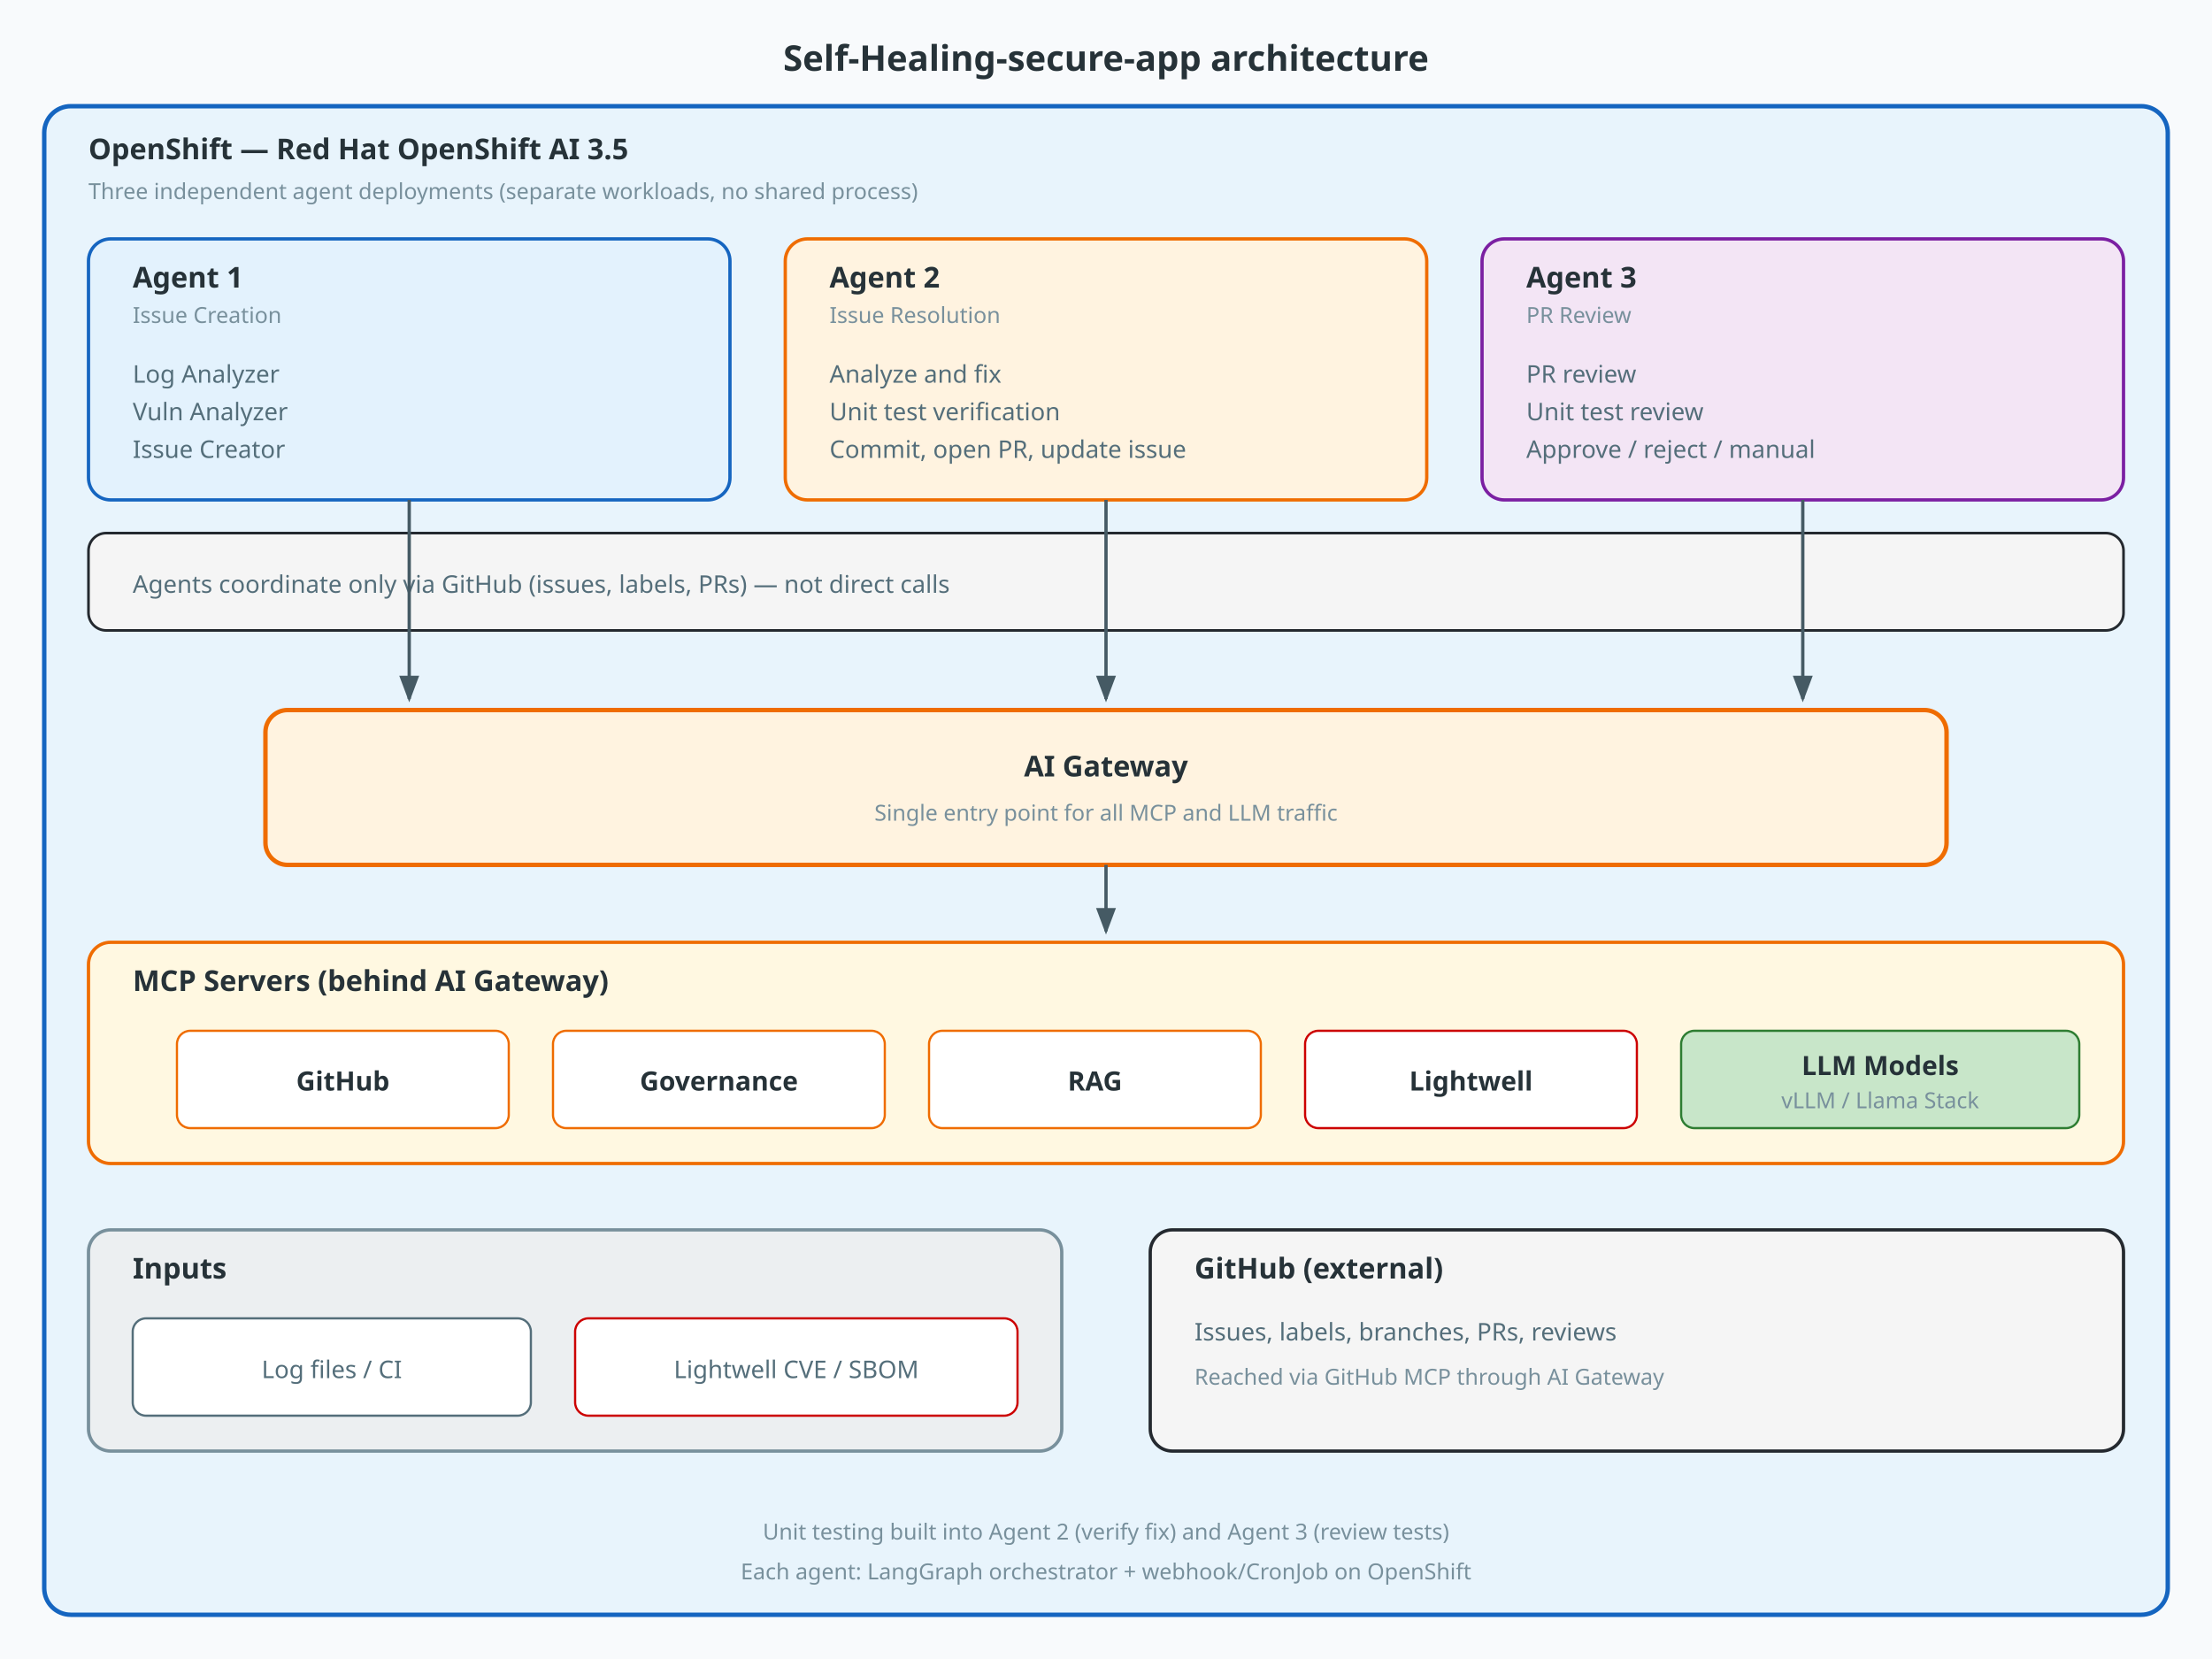
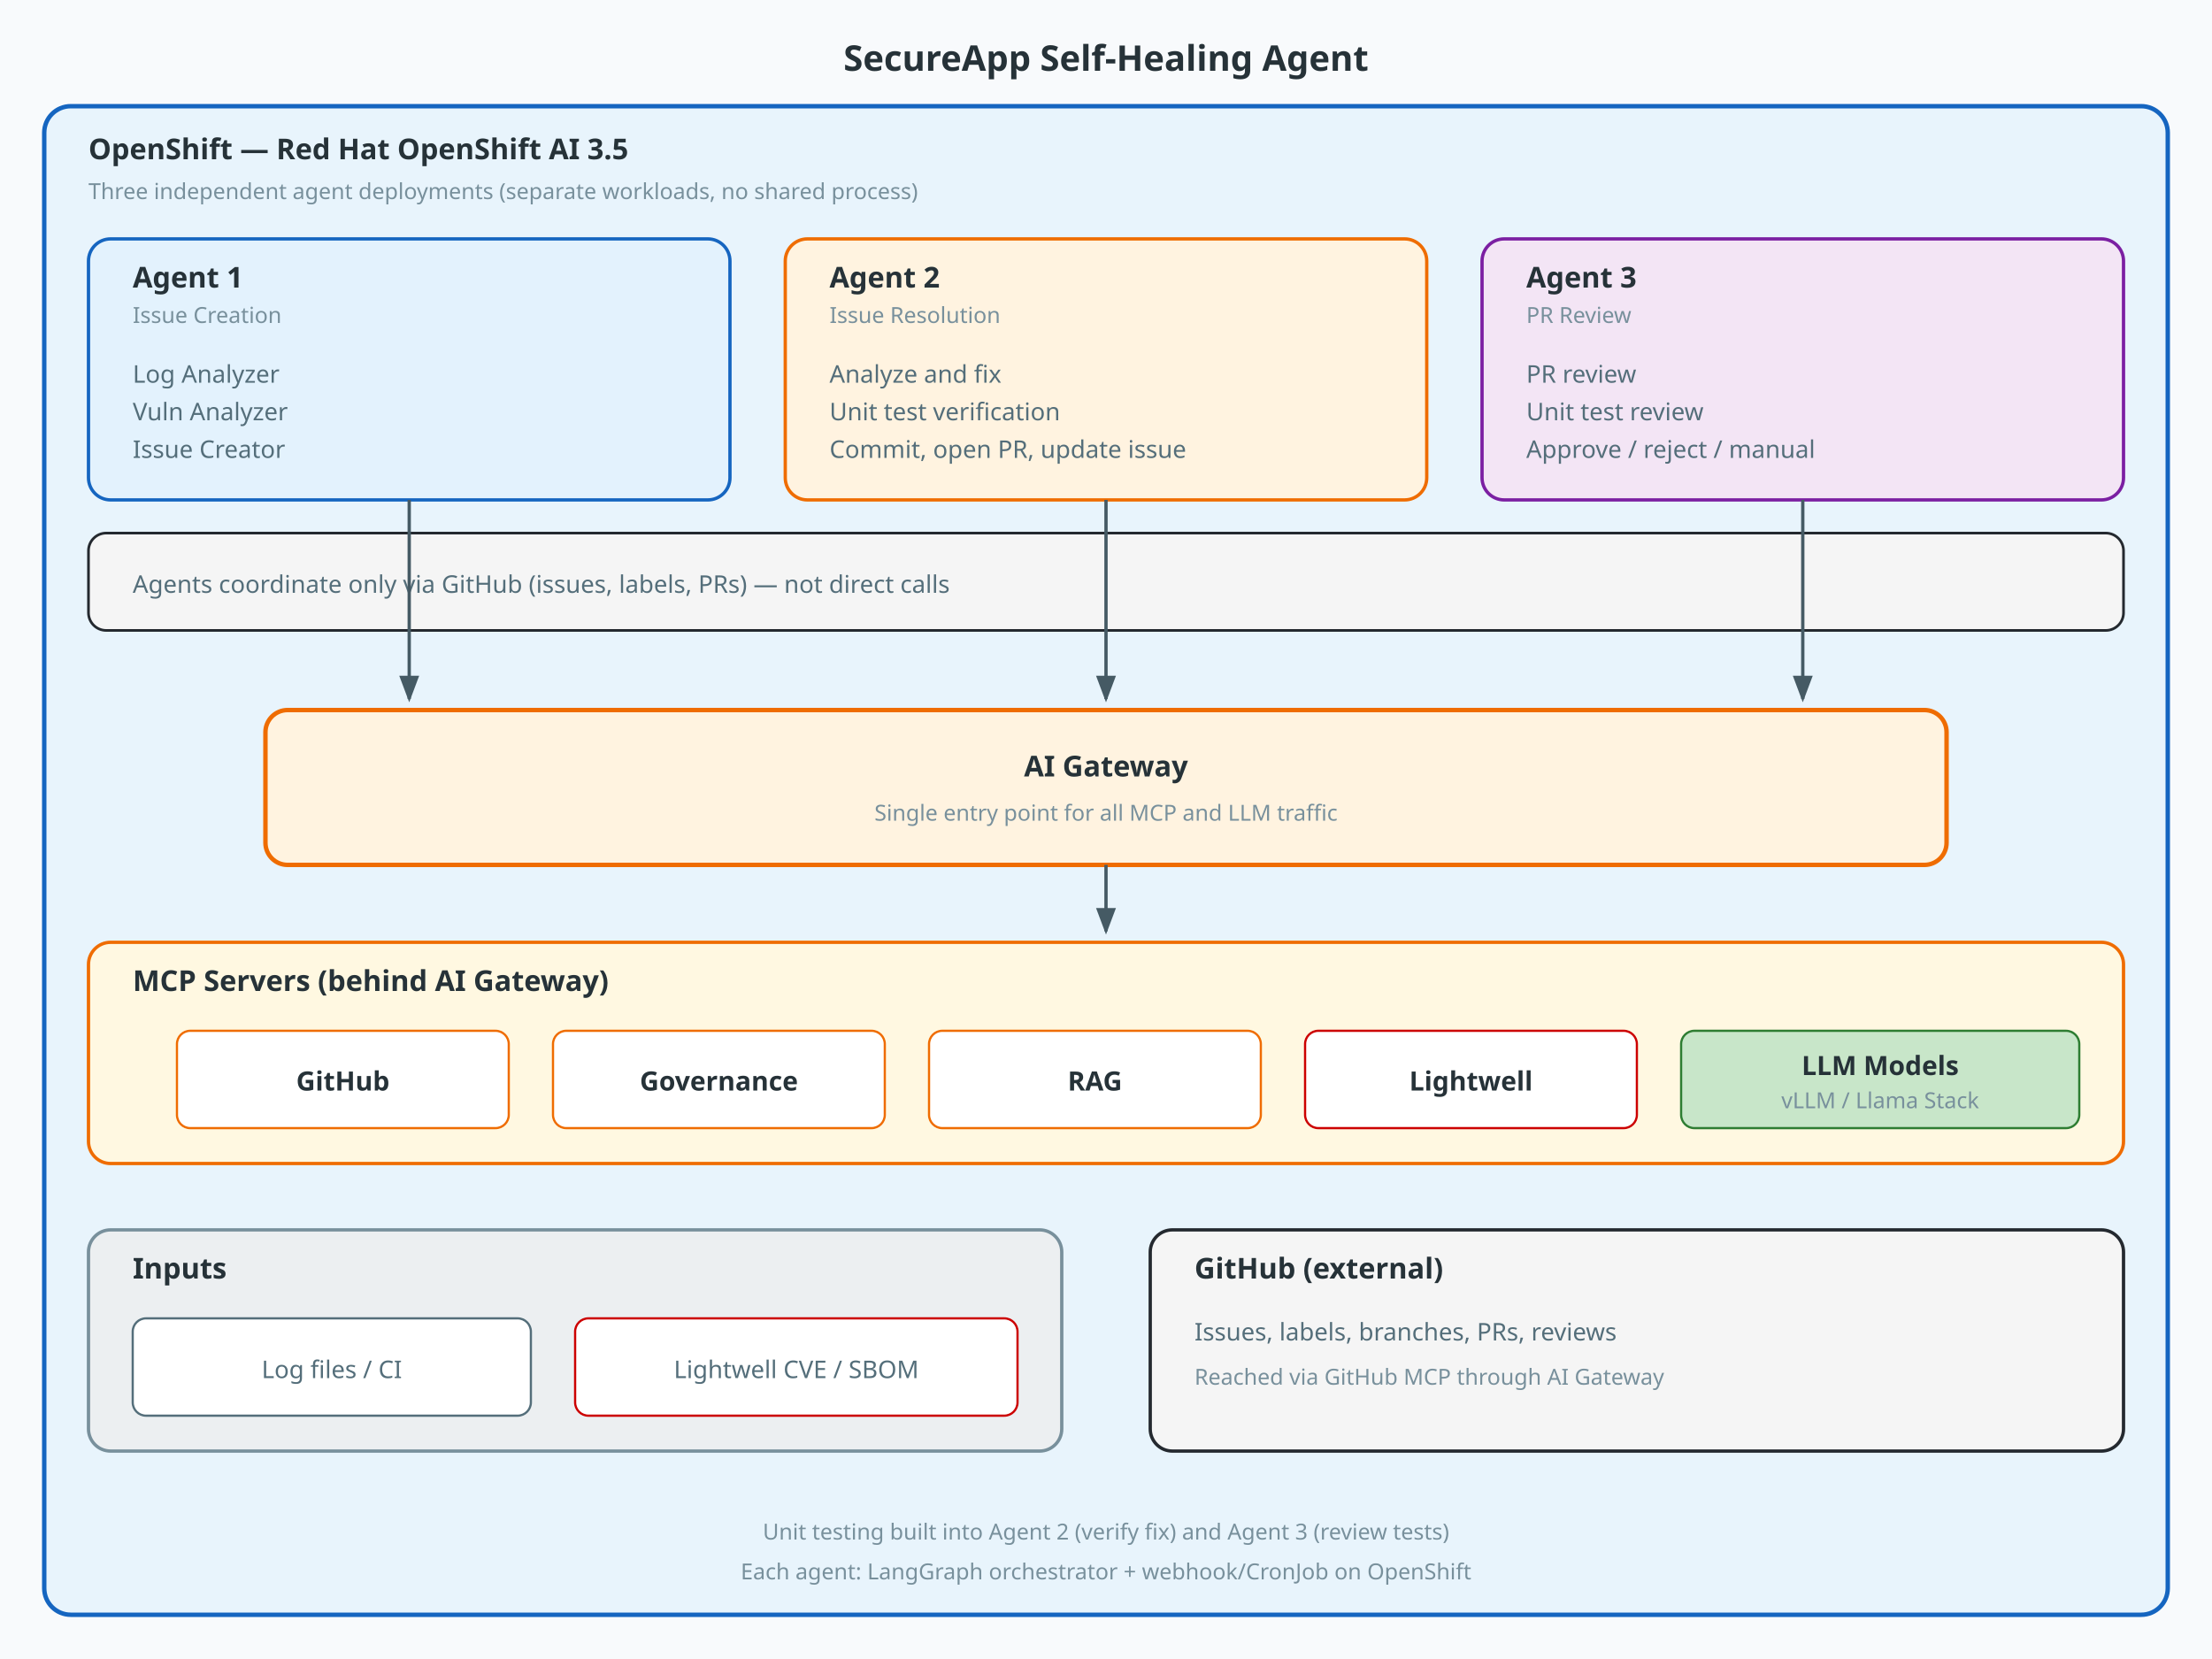
<svg xmlns="http://www.w3.org/2000/svg" viewBox="0 0 1000 750" role="img" aria-labelledby="title desc">
  <defs>
    <marker id="arrow" markerWidth="8" markerHeight="8" refX="7" refY="3" orient="auto">
      <path d="M0,0 L8,3 L0,6 Z" fill="#455a64" />
    </marker>
    <style>
      .diagram-title { font: 700 16px system-ui, sans-serif; fill: #263238; }
      .title { font: 600 13px system-ui, sans-serif; fill: #263238; }
      .box { font: 600 12px system-ui, sans-serif; fill: #263238; }
      .sub { font: 400 11px system-ui, sans-serif; fill: #546e7a; }
      .hint { font: 400 10px system-ui, sans-serif; fill: #78909c; }
    </style>
  </defs>
  <rect width="1000" height="750" fill="#f8fafc" />
-   <text x="500" y="32" text-anchor="middle" class="diagram-title">Self-Healing-secure-app architecture</text>
+   <text x="500" y="32" text-anchor="middle" class="diagram-title">SecureApp Self-Healing Agent</text>
  <rect x="20" y="48" width="960" height="682" rx="12" fill="#e8f4fc" stroke="#1565c0" stroke-width="2" />
  <text x="40" y="72" class="title" fill="#1565c0">OpenShift — Red Hat OpenShift AI 3.5</text>
  <text x="40" y="90" class="hint">Three independent agent deployments (separate workloads, no shared process)</text>
  <rect x="40" y="108" width="290" height="118" rx="10" fill="#e3f2fd" stroke="#1565c0" stroke-width="1.5" />
  <text x="60" y="130" class="title" fill="#1565c0">Agent 1</text>
  <text x="60" y="146" class="hint">Issue Creation</text>
  <text x="60" y="173" class="sub">Log Analyzer</text>
  <text x="60" y="190" class="sub">Vuln Analyzer</text>
  <text x="60" y="207" class="sub">Issue Creator</text>
  <rect x="355" y="108" width="290" height="118" rx="10" fill="#fff3e0" stroke="#ef6c00" stroke-width="1.5" />
  <text x="375" y="130" class="title" fill="#e65100">Agent 2</text>
  <text x="375" y="146" class="hint">Issue Resolution</text>
  <text x="375" y="173" class="sub">Analyze and fix</text>
  <text x="375" y="190" class="sub">Unit test verification</text>
  <text x="375" y="207" class="sub">Commit, open PR, update issue</text>
  <rect x="670" y="108" width="290" height="118" rx="10" fill="#f3e5f5" stroke="#7b1fa2" stroke-width="1.5" />
  <text x="690" y="130" class="title" fill="#6a1b9a">Agent 3</text>
  <text x="690" y="146" class="hint">PR Review</text>
  <text x="690" y="173" class="sub">PR review</text>
  <text x="690" y="190" class="sub">Unit test review</text>
  <text x="690" y="207" class="sub">Approve / reject / manual</text>
  <rect x="40" y="241" width="920" height="44" rx="8" fill="#f5f5f5" stroke="#24292f" stroke-width="1.2" />
  <text x="60" y="268" class="sub">Agents coordinate only via GitHub (issues, labels, PRs) — not direct calls</text>
  <line x1="185" y1="226" x2="185" y2="316" stroke="#455a64" stroke-width="1.5" marker-end="url(#arrow)" />
  <line x1="500" y1="226" x2="500" y2="316" stroke="#455a64" stroke-width="1.5" marker-end="url(#arrow)" />
  <line x1="815" y1="226" x2="815" y2="316" stroke="#455a64" stroke-width="1.5" marker-end="url(#arrow)" />
  <rect x="120" y="321" width="760" height="70" rx="10" fill="#fff3e0" stroke="#ef6c00" stroke-width="2" />
  <text x="500" y="351" text-anchor="middle" class="title" fill="#e65100">AI Gateway</text>
  <text x="500" y="371" text-anchor="middle" class="hint">Single entry point for all MCP and LLM traffic</text>
  <line x1="500" y1="391" x2="500" y2="421" stroke="#455a64" stroke-width="1.5" marker-end="url(#arrow)" />
  <rect x="40" y="426" width="920" height="100" rx="10" fill="#fff8e1" stroke="#ef6c00" stroke-width="1.5" />
  <text x="60" y="448" class="title" fill="#e65100">MCP Servers (behind AI Gateway)</text>
  <rect x="80" y="466" width="150" height="44" rx="6" fill="#fff" stroke="#ef6c00" />
  <text x="155" y="493" text-anchor="middle" class="box">GitHub</text>
  <rect x="250" y="466" width="150" height="44" rx="6" fill="#fff" stroke="#ef6c00" />
  <text x="325" y="493" text-anchor="middle" class="box">Governance</text>
  <rect x="420" y="466" width="150" height="44" rx="6" fill="#fff" stroke="#ef6c00" />
  <text x="495" y="493" text-anchor="middle" class="box">RAG</text>
  <rect x="590" y="466" width="150" height="44" rx="6" fill="#fff" stroke="#cc0000" />
  <text x="665" y="493" text-anchor="middle" class="box">Lightwell</text>
  <rect x="760" y="466" width="180" height="44" rx="6" fill="#c8e6c9" stroke="#2e7d32" />
  <text x="850" y="486" text-anchor="middle" class="box">LLM Models</text>
  <text x="850" y="501" text-anchor="middle" class="hint">vLLM / Llama Stack</text>
  <rect x="40" y="556" width="440" height="100" rx="10" fill="#eceff1" stroke="#78909c" stroke-width="1.5" />
  <text x="60" y="578" class="title" fill="#455a64">Inputs</text>
  <rect x="60" y="596" width="180" height="44" rx="6" fill="#fff" stroke="#546e7a" />
  <text x="150" y="623" text-anchor="middle" class="sub">Log files / CI</text>
  <rect x="260" y="596" width="200" height="44" rx="6" fill="#fff" stroke="#cc0000" />
  <text x="360" y="623" text-anchor="middle" class="sub">Lightwell CVE / SBOM</text>
  <rect x="520" y="556" width="440" height="100" rx="10" fill="#f5f5f5" stroke="#24292f" stroke-width="1.5" />
  <text x="540" y="578" class="title" fill="#24292f">GitHub (external)</text>
  <text x="540" y="606" class="sub">Issues, labels, branches, PRs, reviews</text>
  <text x="540" y="626" class="hint">Reached via GitHub MCP through AI Gateway</text>
  <text x="500" y="696" text-anchor="middle" class="hint">Unit testing built into Agent 2 (verify fix) and Agent 3 (review tests)</text>
  <text x="500" y="714" text-anchor="middle" class="hint">Each agent: LangGraph orchestrator + webhook/CronJob on OpenShift</text>
</svg>
